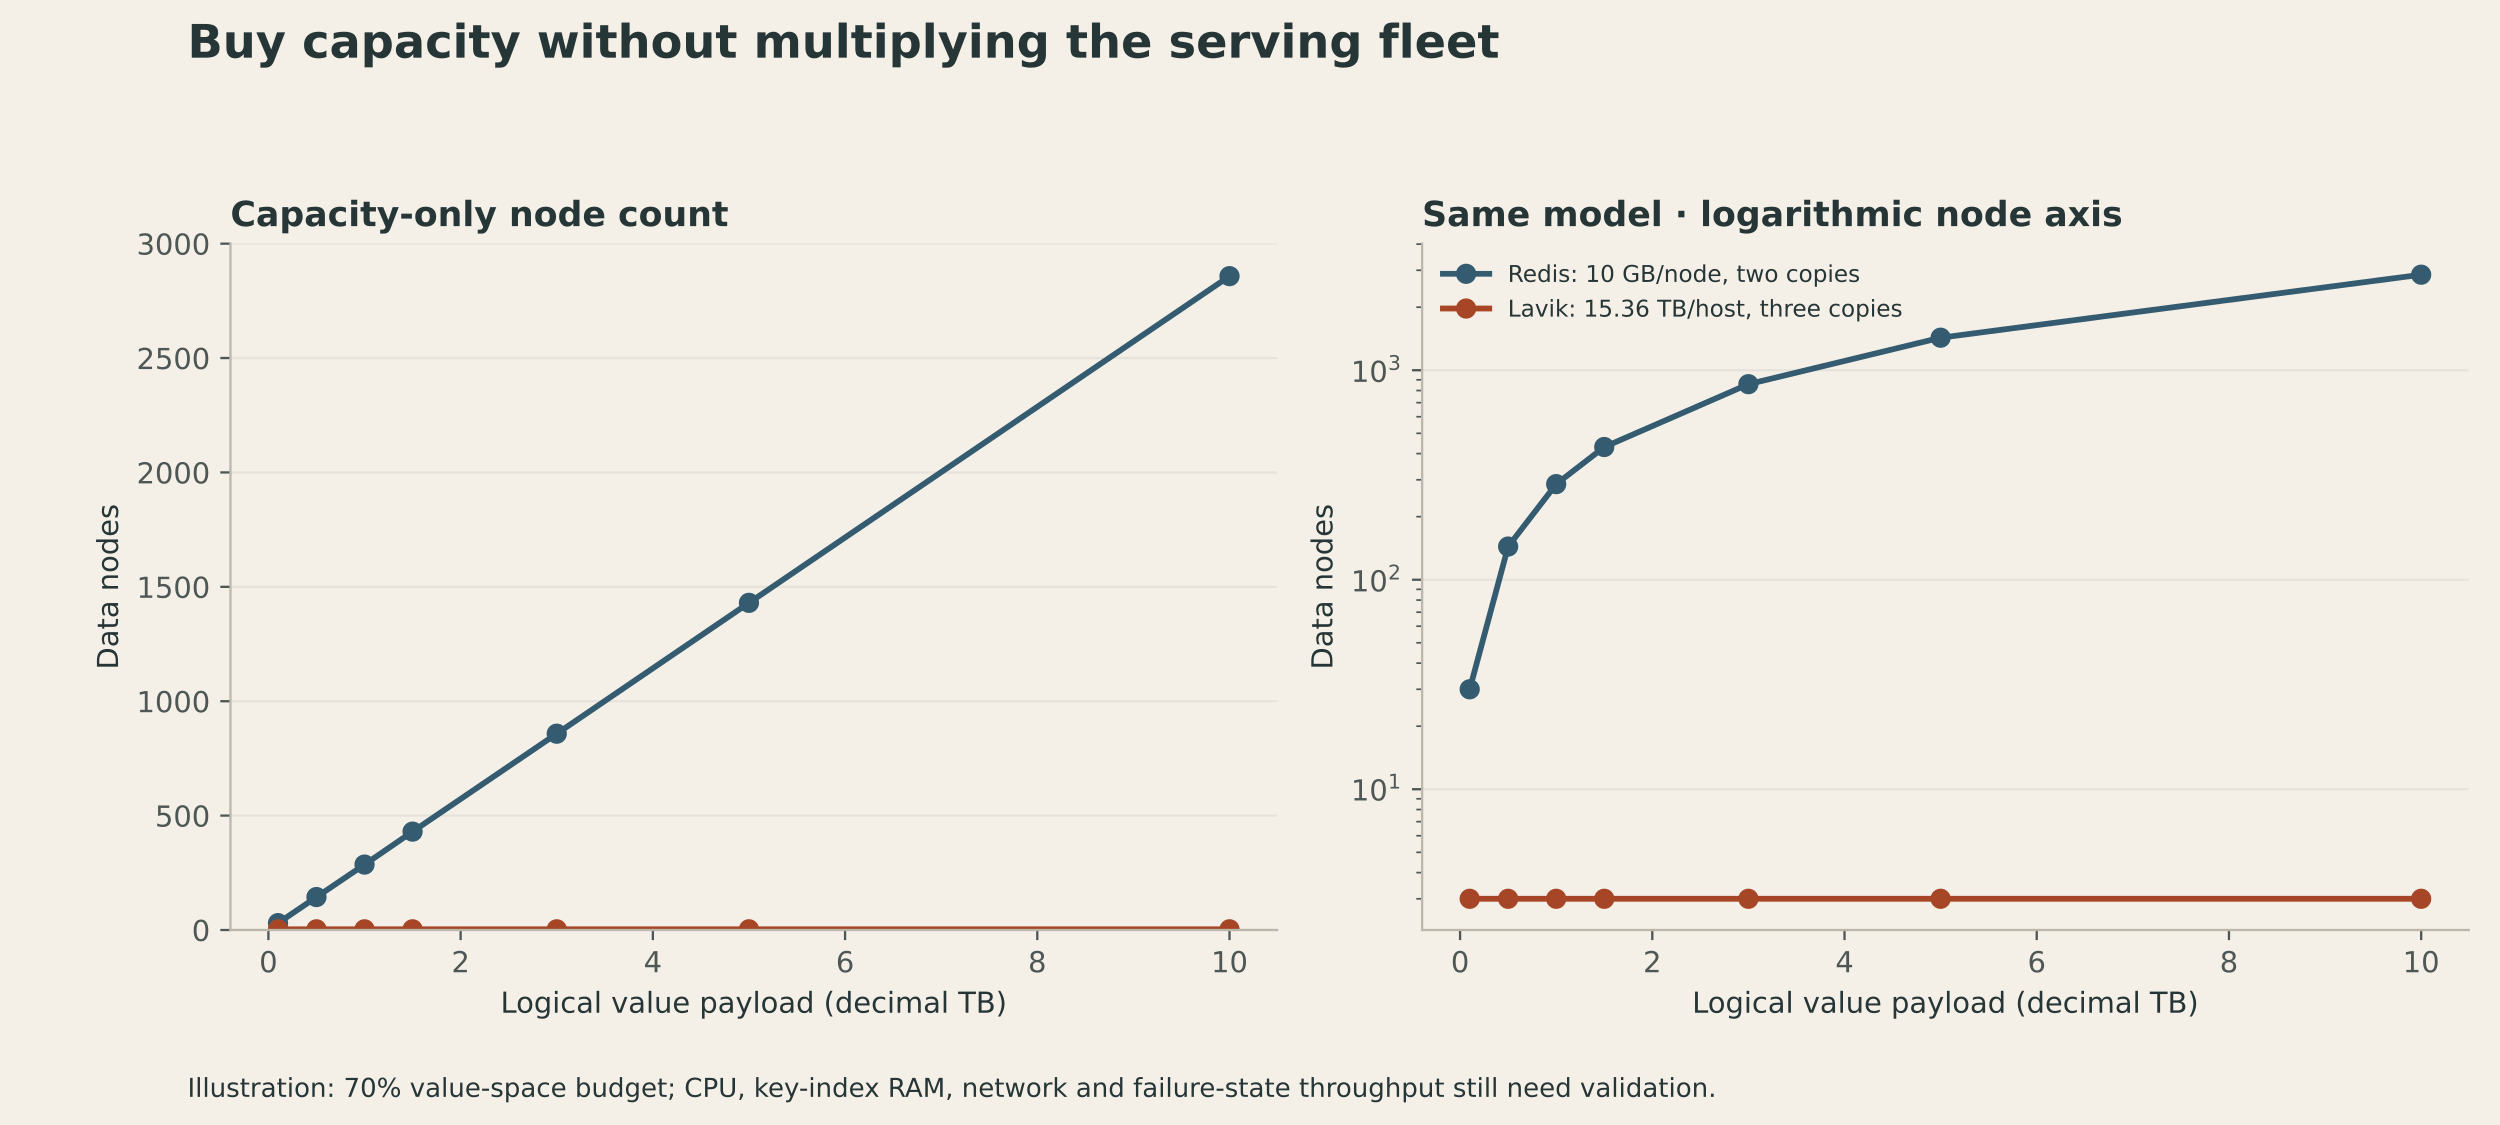
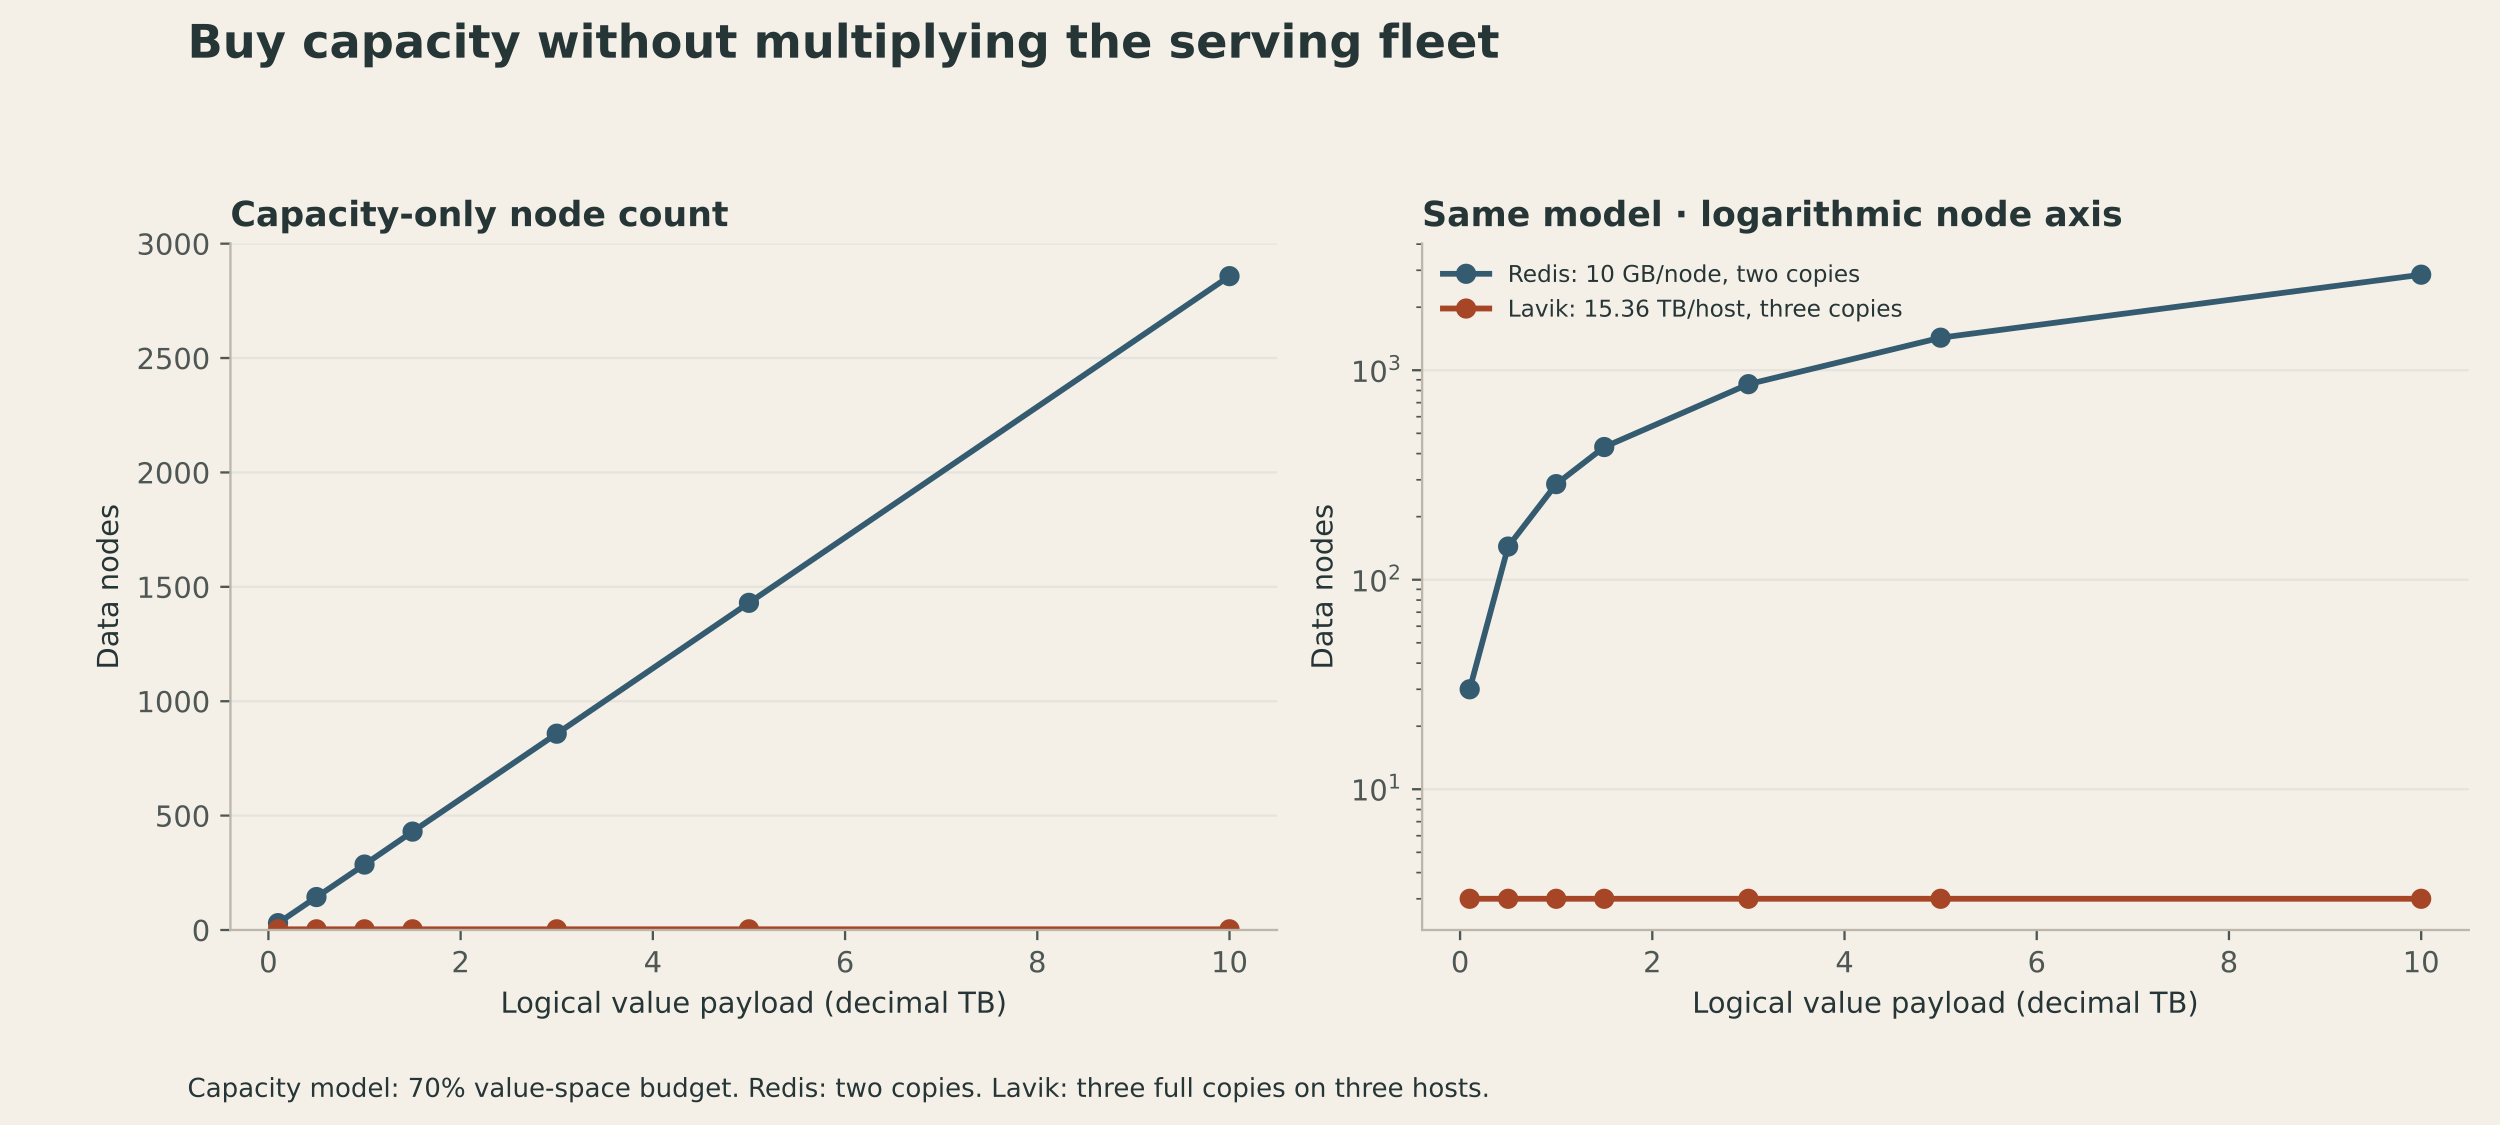
<svg xmlns="http://www.w3.org/2000/svg" xmlns:xlink="http://www.w3.org/1999/xlink" width="864pt" height="388.8pt" viewBox="0 0 864 388.8" version="1.1">
  <defs>
    <style type="text/css">*{stroke-linejoin: round; stroke-linecap: butt}</style>
  </defs>
  <g id="figure_1">
    <g id="patch_1">
      <path d="M 0 388.8  L 864 388.8  L 864 0  L 0 0  z " style="fill: #f4f0e8" />
    </g>
    <g id="axes_1">
      <g id="patch_2">
        <path d="M 79.642 321.406  L 441.36 321.406  L 441.36 84.148  L 79.642 84.148  z " style="fill: #f4f0e8" />
      </g>
      <g id="matplotlib.axis_1">
        <g id="xtick_1">
          <g id="line2d_1">
            <defs>
              <path id="mbe8f53ad67" d="M 0 0  L 0 3.5  " style="stroke: #4e5754; stroke-width: 0.8" />
            </defs>
            <g>
              <use xlink:href="#mbe8f53ad67" x="92.762" y="321.406" style="fill: #4e5754; stroke: #4e5754; stroke-width: 0.8" />
            </g>
          </g>
          <g id="text_1">
            <text style="font-size: 10px; font-family: 'DejaVu Sans'; text-anchor: middle; fill: #4e5754" x="92.762" y="336.003" transform="rotate(-0 92.7625 336.0033)">0</text>
          </g>
        </g>
        <g id="xtick_2">
          <g id="line2d_2">
            <g>
              <use xlink:href="#mbe8f53ad67" x="159.194" y="321.406" style="fill: #4e5754; stroke: #4e5754; stroke-width: 0.8" />
            </g>
          </g>
          <g id="text_2">
            <text style="font-size: 10px; font-family: 'DejaVu Sans'; text-anchor: middle; fill: #4e5754" x="159.194" y="336.003" transform="rotate(-0 159.1937 336.0033)">2</text>
          </g>
        </g>
        <g id="xtick_3">
          <g id="line2d_3">
            <g>
              <use xlink:href="#mbe8f53ad67" x="225.625" y="321.406" style="fill: #4e5754; stroke: #4e5754; stroke-width: 0.8" />
            </g>
          </g>
          <g id="text_3">
            <text style="font-size: 10px; font-family: 'DejaVu Sans'; text-anchor: middle; fill: #4e5754" x="225.625" y="336.003" transform="rotate(-0 225.6248 336.0033)">4</text>
          </g>
        </g>
        <g id="xtick_4">
          <g id="line2d_4">
            <g>
              <use xlink:href="#mbe8f53ad67" x="292.056" y="321.406" style="fill: #4e5754; stroke: #4e5754; stroke-width: 0.8" />
            </g>
          </g>
          <g id="text_4">
            <text style="font-size: 10px; font-family: 'DejaVu Sans'; text-anchor: middle; fill: #4e5754" x="292.056" y="336.003" transform="rotate(-0 292.056 336.0033)">6</text>
          </g>
        </g>
        <g id="xtick_5">
          <g id="line2d_5">
            <g>
              <use xlink:href="#mbe8f53ad67" x="358.487" y="321.406" style="fill: #4e5754; stroke: #4e5754; stroke-width: 0.8" />
            </g>
          </g>
          <g id="text_5">
            <text style="font-size: 10px; font-family: 'DejaVu Sans'; text-anchor: middle; fill: #4e5754" x="358.487" y="336.003" transform="rotate(-0 358.4871 336.0033)">8</text>
          </g>
        </g>
        <g id="xtick_6">
          <g id="line2d_6">
            <g>
              <use xlink:href="#mbe8f53ad67" x="424.918" y="321.406" style="fill: #4e5754; stroke: #4e5754; stroke-width: 0.8" />
            </g>
          </g>
          <g id="text_6">
            <text style="font-size: 10px; font-family: 'DejaVu Sans'; text-anchor: middle; fill: #4e5754" x="424.918" y="336.003" transform="rotate(-0 424.9183 336.0033)">10</text>
          </g>
        </g>
        <g id="text_7">
          <text style="font-size: 10px; font-family: 'DejaVu Sans'; text-anchor: middle; fill: #263536" x="260.501" y="350.004" transform="rotate(-0 260.5012 350.0041)">Logical value payload (decimal TB)</text>
        </g>
      </g>
      <g id="matplotlib.axis_2">
        <g id="ytick_1">
          <g id="line2d_7">
            <path d="M 79.642 321.406  L 441.36 321.406  " clip-path="url(#pbb729e7236)" style="fill: none; stroke: #b0b0b0; stroke-opacity: 0.2; stroke-width: 0.8; stroke-linecap: square" />
          </g>
          <g id="line2d_8">
            <defs>
              <path id="md24f02bacb" d="M 0 0  L -3.5 0  " style="stroke: #4e5754; stroke-width: 0.8" />
            </defs>
            <g>
              <use xlink:href="#md24f02bacb" x="79.642" y="321.406" style="fill: #4e5754; stroke: #4e5754; stroke-width: 0.8" />
            </g>
          </g>
          <g id="text_8">
            <text style="font-size: 10px; font-family: 'DejaVu Sans'; text-anchor: end; fill: #4e5754" x="72.642" y="325.204" transform="rotate(-0 72.64234 325.2045)">0</text>
          </g>
        </g>
        <g id="ytick_2">
          <g id="line2d_9">
            <path d="M 79.642 281.873  L 441.36 281.873  " clip-path="url(#pbb729e7236)" style="fill: none; stroke: #b0b0b0; stroke-opacity: 0.2; stroke-width: 0.8; stroke-linecap: square" />
          </g>
          <g id="line2d_10">
            <g>
              <use xlink:href="#md24f02bacb" x="79.642" y="281.873" style="fill: #4e5754; stroke: #4e5754; stroke-width: 0.8" />
            </g>
          </g>
          <g id="text_9">
            <text style="font-size: 10px; font-family: 'DejaVu Sans'; text-anchor: end; fill: #4e5754" x="72.642" y="285.671" transform="rotate(-0 72.64234 285.6714)">500</text>
          </g>
        </g>
        <g id="ytick_3">
          <g id="line2d_11">
            <path d="M 79.642 242.339  L 441.36 242.339  " clip-path="url(#pbb729e7236)" style="fill: none; stroke: #b0b0b0; stroke-opacity: 0.2; stroke-width: 0.8; stroke-linecap: square" />
          </g>
          <g id="line2d_12">
            <g>
              <use xlink:href="#md24f02bacb" x="79.642" y="242.339" style="fill: #4e5754; stroke: #4e5754; stroke-width: 0.8" />
            </g>
          </g>
          <g id="text_10">
            <text style="font-size: 10px; font-family: 'DejaVu Sans'; text-anchor: end; fill: #4e5754" x="72.642" y="246.138" transform="rotate(-0 72.64234 246.1383)">1000</text>
          </g>
        </g>
        <g id="ytick_4">
          <g id="line2d_13">
            <path d="M 79.642 202.806  L 441.36 202.806  " clip-path="url(#pbb729e7236)" style="fill: none; stroke: #b0b0b0; stroke-opacity: 0.2; stroke-width: 0.8; stroke-linecap: square" />
          </g>
          <g id="line2d_14">
            <g>
              <use xlink:href="#md24f02bacb" x="79.642" y="202.806" style="fill: #4e5754; stroke: #4e5754; stroke-width: 0.8" />
            </g>
          </g>
          <g id="text_11">
            <text style="font-size: 10px; font-family: 'DejaVu Sans'; text-anchor: end; fill: #4e5754" x="72.642" y="206.605" transform="rotate(-0 72.64234 206.6052)">1500</text>
          </g>
        </g>
        <g id="ytick_5">
          <g id="line2d_15">
            <path d="M 79.642 163.273  L 441.36 163.273  " clip-path="url(#pbb729e7236)" style="fill: none; stroke: #b0b0b0; stroke-opacity: 0.2; stroke-width: 0.8; stroke-linecap: square" />
          </g>
          <g id="line2d_16">
            <g>
              <use xlink:href="#md24f02bacb" x="79.642" y="163.273" style="fill: #4e5754; stroke: #4e5754; stroke-width: 0.8" />
            </g>
          </g>
          <g id="text_12">
            <text style="font-size: 10px; font-family: 'DejaVu Sans'; text-anchor: end; fill: #4e5754" x="72.642" y="167.072" transform="rotate(-0 72.64234 167.0721)">2000</text>
          </g>
        </g>
        <g id="ytick_6">
          <g id="line2d_17">
            <path d="M 79.642 123.74  L 441.36 123.74  " clip-path="url(#pbb729e7236)" style="fill: none; stroke: #b0b0b0; stroke-opacity: 0.2; stroke-width: 0.8; stroke-linecap: square" />
          </g>
          <g id="line2d_18">
            <g>
              <use xlink:href="#md24f02bacb" x="79.642" y="123.74" style="fill: #4e5754; stroke: #4e5754; stroke-width: 0.8" />
            </g>
          </g>
          <g id="text_13">
            <text style="font-size: 10px; font-family: 'DejaVu Sans'; text-anchor: end; fill: #4e5754" x="72.642" y="127.539" transform="rotate(-0 72.64234 127.539)">2500</text>
          </g>
        </g>
        <g id="ytick_7">
          <g id="line2d_19">
            <path d="M 79.642 84.207  L 441.36 84.207  " clip-path="url(#pbb729e7236)" style="fill: none; stroke: #b0b0b0; stroke-opacity: 0.2; stroke-width: 0.8; stroke-linecap: square" />
          </g>
          <g id="line2d_20">
            <g>
              <use xlink:href="#md24f02bacb" x="79.642" y="84.207" style="fill: #4e5754; stroke: #4e5754; stroke-width: 0.8" />
            </g>
          </g>
          <g id="text_14">
            <text style="font-size: 10px; font-family: 'DejaVu Sans'; text-anchor: end; fill: #4e5754" x="72.642" y="88.006" transform="rotate(-0 72.64234 88.00588)">3000</text>
          </g>
        </g>
        <g id="text_15">
          <text style="font-size: 10px; font-family: 'DejaVu Sans'; text-anchor: middle; fill: #263536" x="40.79" y="202.777" transform="rotate(-90 40.79 202.7767)">Data nodes</text>
        </g>
      </g>
      <g id="line2d_21">
        <path d="M 96.084 319.034  L 109.37 310.02  L 125.978 298.793  L 142.586 287.407  L 192.409 253.567  L 258.84 208.341  L 424.918 95.434  " clip-path="url(#pbb729e7236)" style="fill: none; stroke: #345b70; stroke-width: 2; stroke-linecap: square" />
        <defs>
          <path id="m458908b3f2" d="M 0 3  C 0.796 3 1.559 2.684 2.121 2.121  C 2.684 1.559 3 0.796 3 0  C 3 -0.796 2.684 -1.559 2.121 -2.121  C 1.559 -2.684 0.796 -3 0 -3  C -0.796 -3 -1.559 -2.684 -2.121 -2.121  C -2.684 -1.559 -3 -0.796 -3 0  C -3 0.796 -2.684 1.559 -2.121 2.121  C -1.559 2.684 -0.796 3 0 3  z " style="stroke: #345b70" />
        </defs>
        <g clip-path="url(#pbb729e7236)">
          <use xlink:href="#m458908b3f2" x="96.084" y="319.034" style="fill: #345b70; stroke: #345b70" />
          <use xlink:href="#m458908b3f2" x="109.37" y="310.02" style="fill: #345b70; stroke: #345b70" />
          <use xlink:href="#m458908b3f2" x="125.978" y="298.793" style="fill: #345b70; stroke: #345b70" />
          <use xlink:href="#m458908b3f2" x="142.586" y="287.407" style="fill: #345b70; stroke: #345b70" />
          <use xlink:href="#m458908b3f2" x="192.409" y="253.567" style="fill: #345b70; stroke: #345b70" />
          <use xlink:href="#m458908b3f2" x="258.84" y="208.341" style="fill: #345b70; stroke: #345b70" />
          <use xlink:href="#m458908b3f2" x="424.918" y="95.434" style="fill: #345b70; stroke: #345b70" />
        </g>
      </g>
      <g id="line2d_22">
        <path d="M 96.084 321.168  L 109.37 321.168  L 125.978 321.168  L 142.586 321.168  L 192.409 321.168  L 258.84 321.168  L 424.918 321.168  " clip-path="url(#pbb729e7236)" style="fill: none; stroke: #a64626; stroke-width: 2; stroke-linecap: square" />
        <defs>
          <path id="mec6b1c4593" d="M 0 3  C 0.796 3 1.559 2.684 2.121 2.121  C 2.684 1.559 3 0.796 3 0  C 3 -0.796 2.684 -1.559 2.121 -2.121  C 1.559 -2.684 0.796 -3 0 -3  C -0.796 -3 -1.559 -2.684 -2.121 -2.121  C -2.684 -1.559 -3 -0.796 -3 0  C -3 0.796 -2.684 1.559 -2.121 2.121  C -1.559 2.684 -0.796 3 0 3  z " style="stroke: #a64626" />
        </defs>
        <g clip-path="url(#pbb729e7236)">
          <use xlink:href="#mec6b1c4593" x="96.084" y="321.168" style="fill: #a64626; stroke: #a64626" />
          <use xlink:href="#mec6b1c4593" x="109.37" y="321.168" style="fill: #a64626; stroke: #a64626" />
          <use xlink:href="#mec6b1c4593" x="125.978" y="321.168" style="fill: #a64626; stroke: #a64626" />
          <use xlink:href="#mec6b1c4593" x="142.586" y="321.168" style="fill: #a64626; stroke: #a64626" />
          <use xlink:href="#mec6b1c4593" x="192.409" y="321.168" style="fill: #a64626; stroke: #a64626" />
          <use xlink:href="#mec6b1c4593" x="258.84" y="321.168" style="fill: #a64626; stroke: #a64626" />
          <use xlink:href="#mec6b1c4593" x="424.918" y="321.168" style="fill: #a64626; stroke: #a64626" />
        </g>
      </g>
      <g id="patch_3">
        <path d="M 79.642 321.406  L 79.642 84.148  " style="fill: none; stroke: #bcb6ab; stroke-width: 0.8; stroke-linejoin: miter; stroke-linecap: square" />
      </g>
      <g id="patch_4">
        <path d="M 79.642 321.406  L 441.36 321.406  " style="fill: none; stroke: #bcb6ab; stroke-width: 0.8; stroke-linejoin: miter; stroke-linecap: square" />
      </g>
      <g id="text_16">
        <text style="font-weight: 700; font-size: 12px; font-family: 'DejaVu Sans'; text-anchor: start; fill: #263536" x="79.642" y="78.148" transform="rotate(-0 79.64234 78.14775)">Capacity-only node count</text>
      </g>
    </g>
    <g id="axes_2">
      <g id="patch_5">
        <path d="M 491.482 321.406  L 853.2 321.406  L 853.2 84.148  L 491.482 84.148  z " style="fill: #f4f0e8" />
      </g>
      <g id="matplotlib.axis_3">
        <g id="xtick_7">
          <g id="line2d_23">
            <g>
              <use xlink:href="#mbe8f53ad67" x="504.602" y="321.406" style="fill: #4e5754; stroke: #4e5754; stroke-width: 0.8" />
            </g>
          </g>
          <g id="text_17">
            <text style="font-size: 10px; font-family: 'DejaVu Sans'; text-anchor: middle; fill: #4e5754" x="504.602" y="336.003" transform="rotate(-0 504.6025 336.0033)">0</text>
          </g>
        </g>
        <g id="xtick_8">
          <g id="line2d_24">
            <g>
              <use xlink:href="#mbe8f53ad67" x="571.034" y="321.406" style="fill: #4e5754; stroke: #4e5754; stroke-width: 0.8" />
            </g>
          </g>
          <g id="text_18">
            <text style="font-size: 10px; font-family: 'DejaVu Sans'; text-anchor: middle; fill: #4e5754" x="571.034" y="336.003" transform="rotate(-0 571.0337 336.0033)">2</text>
          </g>
        </g>
        <g id="xtick_9">
          <g id="line2d_25">
            <g>
              <use xlink:href="#mbe8f53ad67" x="637.465" y="321.406" style="fill: #4e5754; stroke: #4e5754; stroke-width: 0.8" />
            </g>
          </g>
          <g id="text_19">
            <text style="font-size: 10px; font-family: 'DejaVu Sans'; text-anchor: middle; fill: #4e5754" x="637.465" y="336.003" transform="rotate(-0 637.4648 336.0033)">4</text>
          </g>
        </g>
        <g id="xtick_10">
          <g id="line2d_26">
            <g>
              <use xlink:href="#mbe8f53ad67" x="703.896" y="321.406" style="fill: #4e5754; stroke: #4e5754; stroke-width: 0.8" />
            </g>
          </g>
          <g id="text_20">
            <text style="font-size: 10px; font-family: 'DejaVu Sans'; text-anchor: middle; fill: #4e5754" x="703.896" y="336.003" transform="rotate(-0 703.896 336.0033)">6</text>
          </g>
        </g>
        <g id="xtick_11">
          <g id="line2d_27">
            <g>
              <use xlink:href="#mbe8f53ad67" x="770.327" y="321.406" style="fill: #4e5754; stroke: #4e5754; stroke-width: 0.8" />
            </g>
          </g>
          <g id="text_21">
            <text style="font-size: 10px; font-family: 'DejaVu Sans'; text-anchor: middle; fill: #4e5754" x="770.327" y="336.003" transform="rotate(-0 770.3271 336.0033)">8</text>
          </g>
        </g>
        <g id="xtick_12">
          <g id="line2d_28">
            <g>
              <use xlink:href="#mbe8f53ad67" x="836.758" y="321.406" style="fill: #4e5754; stroke: #4e5754; stroke-width: 0.8" />
            </g>
          </g>
          <g id="text_22">
            <text style="font-size: 10px; font-family: 'DejaVu Sans'; text-anchor: middle; fill: #4e5754" x="836.758" y="336.003" transform="rotate(-0 836.7583 336.0033)">10</text>
          </g>
        </g>
        <g id="text_23">
          <text style="font-size: 10px; font-family: 'DejaVu Sans'; text-anchor: middle; fill: #263536" x="672.341" y="350.004" transform="rotate(-0 672.3412 350.0041)">Logical value payload (decimal TB)</text>
        </g>
      </g>
      <g id="matplotlib.axis_4">
        <g id="ytick_8">
          <g id="line2d_29">
            <path d="M 491.482 272.762  L 853.2 272.762  " clip-path="url(#pab0f3e6582)" style="fill: none; stroke: #b0b0b0; stroke-opacity: 0.2; stroke-width: 0.8; stroke-linecap: square" />
          </g>
          <g id="line2d_30">
            <g>
              <use xlink:href="#md24f02bacb" x="491.482" y="272.762" style="fill: #4e5754; stroke: #4e5754; stroke-width: 0.8" />
            </g>
          </g>
          <g id="text_24">
            <g style="fill: #4e5754" transform="translate(466.8823 277.4124)">
              <text>
                <tspan x="0" y="-0.762" style="font-size: 10px; font-family: 'DejaVu Sans'; fill: #4e5754">1</tspan>
                <tspan x="6.362" y="-0.762" style="font-size: 10px; font-family: 'DejaVu Sans'; fill: #4e5754">0</tspan>
                <tspan x="12.82" y="-4.892" style="font-size: 7px; font-family: 'DejaVu Sans'; fill: #4e5754">1</tspan>
              </text>
            </g>
          </g>
        </g>
        <g id="ytick_9">
          <g id="line2d_31">
            <path d="M 491.482 200.358  L 853.2 200.358  " clip-path="url(#pab0f3e6582)" style="fill: none; stroke: #b0b0b0; stroke-opacity: 0.2; stroke-width: 0.8; stroke-linecap: square" />
          </g>
          <g id="line2d_32">
            <g>
              <use xlink:href="#md24f02bacb" x="491.482" y="200.358" style="fill: #4e5754; stroke: #4e5754; stroke-width: 0.8" />
            </g>
          </g>
          <g id="text_25">
            <g style="fill: #4e5754" transform="translate(466.8823 205.0578)">
              <text>
                <tspan x="0" y="-0.675" style="font-size: 10px; font-family: 'DejaVu Sans'; fill: #4e5754">1</tspan>
                <tspan x="6.362" y="-0.675" style="font-size: 10px; font-family: 'DejaVu Sans'; fill: #4e5754">0</tspan>
                <tspan x="12.82" y="-4.805" style="font-size: 7px; font-family: 'DejaVu Sans'; fill: #4e5754">2</tspan>
              </text>
            </g>
          </g>
        </g>
        <g id="ytick_10">
          <g id="line2d_33">
            <path d="M 491.482 127.953  L 853.2 127.953  " clip-path="url(#pab0f3e6582)" style="fill: none; stroke: #b0b0b0; stroke-opacity: 0.2; stroke-width: 0.8; stroke-linecap: square" />
          </g>
          <g id="line2d_34">
            <g>
              <use xlink:href="#md24f02bacb" x="491.482" y="127.953" style="fill: #4e5754; stroke: #4e5754; stroke-width: 0.8" />
            </g>
          </g>
          <g id="text_26">
            <g style="fill: #4e5754" transform="translate(466.8823 132.6532)">
              <text>
                <tspan x="0" y="-0.675" style="font-size: 10px; font-family: 'DejaVu Sans'; fill: #4e5754">1</tspan>
                <tspan x="6.362" y="-0.675" style="font-size: 10px; font-family: 'DejaVu Sans'; fill: #4e5754">0</tspan>
                <tspan x="12.82" y="-4.805" style="font-size: 7px; font-family: 'DejaVu Sans'; fill: #4e5754">3</tspan>
              </text>
            </g>
          </g>
        </g>
        <g id="ytick_11">
          <g id="line2d_35">
            <defs>
              <path id="mebb0325c1c" d="M 0 0  L -2 0  " style="stroke: #4e5754; stroke-width: 0.6" />
            </defs>
            <g>
              <use xlink:href="#mebb0325c1c" x="491.482" y="310.621" style="fill: #4e5754; stroke: #4e5754; stroke-width: 0.6" />
            </g>
          </g>
        </g>
        <g id="ytick_12">
          <g id="line2d_36">
            <g>
              <use xlink:href="#mebb0325c1c" x="491.482" y="301.575" style="fill: #4e5754; stroke: #4e5754; stroke-width: 0.6" />
            </g>
          </g>
        </g>
        <g id="ytick_13">
          <g id="line2d_37">
            <g>
              <use xlink:href="#mebb0325c1c" x="491.482" y="294.558" style="fill: #4e5754; stroke: #4e5754; stroke-width: 0.6" />
            </g>
          </g>
        </g>
        <g id="ytick_14">
          <g id="line2d_38">
            <g>
              <use xlink:href="#mebb0325c1c" x="491.482" y="288.825" style="fill: #4e5754; stroke: #4e5754; stroke-width: 0.6" />
            </g>
          </g>
        </g>
        <g id="ytick_15">
          <g id="line2d_39">
            <g>
              <use xlink:href="#mebb0325c1c" x="491.482" y="283.978" style="fill: #4e5754; stroke: #4e5754; stroke-width: 0.6" />
            </g>
          </g>
        </g>
        <g id="ytick_16">
          <g id="line2d_40">
            <g>
              <use xlink:href="#mebb0325c1c" x="491.482" y="279.779" style="fill: #4e5754; stroke: #4e5754; stroke-width: 0.6" />
            </g>
          </g>
        </g>
        <g id="ytick_17">
          <g id="line2d_41">
            <g>
              <use xlink:href="#mebb0325c1c" x="491.482" y="276.075" style="fill: #4e5754; stroke: #4e5754; stroke-width: 0.6" />
            </g>
          </g>
        </g>
        <g id="ytick_18">
          <g id="line2d_42">
            <g>
              <use xlink:href="#mebb0325c1c" x="491.482" y="250.966" style="fill: #4e5754; stroke: #4e5754; stroke-width: 0.6" />
            </g>
          </g>
        </g>
        <g id="ytick_19">
          <g id="line2d_43">
            <g>
              <use xlink:href="#mebb0325c1c" x="491.482" y="238.217" style="fill: #4e5754; stroke: #4e5754; stroke-width: 0.6" />
            </g>
          </g>
        </g>
        <g id="ytick_20">
          <g id="line2d_44">
            <g>
              <use xlink:href="#mebb0325c1c" x="491.482" y="229.17" style="fill: #4e5754; stroke: #4e5754; stroke-width: 0.6" />
            </g>
          </g>
        </g>
        <g id="ytick_21">
          <g id="line2d_45">
            <g>
              <use xlink:href="#mebb0325c1c" x="491.482" y="222.154" style="fill: #4e5754; stroke: #4e5754; stroke-width: 0.6" />
            </g>
          </g>
        </g>
        <g id="ytick_22">
          <g id="line2d_46">
            <g>
              <use xlink:href="#mebb0325c1c" x="491.482" y="216.421" style="fill: #4e5754; stroke: #4e5754; stroke-width: 0.6" />
            </g>
          </g>
        </g>
        <g id="ytick_23">
          <g id="line2d_47">
            <g>
              <use xlink:href="#mebb0325c1c" x="491.482" y="211.573" style="fill: #4e5754; stroke: #4e5754; stroke-width: 0.6" />
            </g>
          </g>
        </g>
        <g id="ytick_24">
          <g id="line2d_48">
            <g>
              <use xlink:href="#mebb0325c1c" x="491.482" y="207.375" style="fill: #4e5754; stroke: #4e5754; stroke-width: 0.6" />
            </g>
          </g>
        </g>
        <g id="ytick_25">
          <g id="line2d_49">
            <g>
              <use xlink:href="#mebb0325c1c" x="491.482" y="203.671" style="fill: #4e5754; stroke: #4e5754; stroke-width: 0.6" />
            </g>
          </g>
        </g>
        <g id="ytick_26">
          <g id="line2d_50">
            <g>
              <use xlink:href="#mebb0325c1c" x="491.482" y="178.562" style="fill: #4e5754; stroke: #4e5754; stroke-width: 0.6" />
            </g>
          </g>
        </g>
        <g id="ytick_27">
          <g id="line2d_51">
            <g>
              <use xlink:href="#mebb0325c1c" x="491.482" y="165.812" style="fill: #4e5754; stroke: #4e5754; stroke-width: 0.6" />
            </g>
          </g>
        </g>
        <g id="ytick_28">
          <g id="line2d_52">
            <g>
              <use xlink:href="#mebb0325c1c" x="491.482" y="156.766" style="fill: #4e5754; stroke: #4e5754; stroke-width: 0.6" />
            </g>
          </g>
        </g>
        <g id="ytick_29">
          <g id="line2d_53">
            <g>
              <use xlink:href="#mebb0325c1c" x="491.482" y="149.749" style="fill: #4e5754; stroke: #4e5754; stroke-width: 0.6" />
            </g>
          </g>
        </g>
        <g id="ytick_30">
          <g id="line2d_54">
            <g>
              <use xlink:href="#mebb0325c1c" x="491.482" y="144.016" style="fill: #4e5754; stroke: #4e5754; stroke-width: 0.6" />
            </g>
          </g>
        </g>
        <g id="ytick_31">
          <g id="line2d_55">
            <g>
              <use xlink:href="#mebb0325c1c" x="491.482" y="139.169" style="fill: #4e5754; stroke: #4e5754; stroke-width: 0.6" />
            </g>
          </g>
        </g>
        <g id="ytick_32">
          <g id="line2d_56">
            <g>
              <use xlink:href="#mebb0325c1c" x="491.482" y="134.97" style="fill: #4e5754; stroke: #4e5754; stroke-width: 0.6" />
            </g>
          </g>
        </g>
        <g id="ytick_33">
          <g id="line2d_57">
            <g>
              <use xlink:href="#mebb0325c1c" x="491.482" y="131.266" style="fill: #4e5754; stroke: #4e5754; stroke-width: 0.6" />
            </g>
          </g>
        </g>
        <g id="ytick_34">
          <g id="line2d_58">
            <g>
              <use xlink:href="#mebb0325c1c" x="491.482" y="106.157" style="fill: #4e5754; stroke: #4e5754; stroke-width: 0.6" />
            </g>
          </g>
        </g>
        <g id="ytick_35">
          <g id="line2d_59">
            <g>
              <use xlink:href="#mebb0325c1c" x="491.482" y="93.407" style="fill: #4e5754; stroke: #4e5754; stroke-width: 0.6" />
            </g>
          </g>
        </g>
        <g id="ytick_36">
          <g id="line2d_60">
            <g>
              <use xlink:href="#mebb0325c1c" x="491.482" y="84.361" style="fill: #4e5754; stroke: #4e5754; stroke-width: 0.6" />
            </g>
          </g>
        </g>
        <g id="text_27">
          <text style="font-size: 10px; font-family: 'DejaVu Sans'; text-anchor: middle; fill: #263536" x="460.48" y="202.777" transform="rotate(-90 460.48 202.7767)">Data nodes</text>
        </g>
      </g>
      <g id="line2d_61">
        <path d="M 507.924 238.217  L 521.21 188.892  L 537.818 167.315  L 554.426 154.492  L 604.249 132.769  L 670.68 116.706  L 836.758 94.932  " clip-path="url(#pab0f3e6582)" style="fill: none; stroke: #345b70; stroke-width: 2; stroke-linecap: square" />
        <g clip-path="url(#pab0f3e6582)">
          <use xlink:href="#m458908b3f2" x="507.924" y="238.217" style="fill: #345b70; stroke: #345b70" />
          <use xlink:href="#m458908b3f2" x="521.21" y="188.892" style="fill: #345b70; stroke: #345b70" />
          <use xlink:href="#m458908b3f2" x="537.818" y="167.315" style="fill: #345b70; stroke: #345b70" />
          <use xlink:href="#m458908b3f2" x="554.426" y="154.492" style="fill: #345b70; stroke: #345b70" />
          <use xlink:href="#m458908b3f2" x="604.249" y="132.769" style="fill: #345b70; stroke: #345b70" />
          <use xlink:href="#m458908b3f2" x="670.68" y="116.706" style="fill: #345b70; stroke: #345b70" />
          <use xlink:href="#m458908b3f2" x="836.758" y="94.932" style="fill: #345b70; stroke: #345b70" />
        </g>
      </g>
      <g id="line2d_62">
        <path d="M 507.924 310.621  L 521.21 310.621  L 537.818 310.621  L 554.426 310.621  L 604.249 310.621  L 670.68 310.621  L 836.758 310.621  " clip-path="url(#pab0f3e6582)" style="fill: none; stroke: #a64626; stroke-width: 2; stroke-linecap: square" />
        <g clip-path="url(#pab0f3e6582)">
          <use xlink:href="#mec6b1c4593" x="507.924" y="310.621" style="fill: #a64626; stroke: #a64626" />
          <use xlink:href="#mec6b1c4593" x="521.21" y="310.621" style="fill: #a64626; stroke: #a64626" />
          <use xlink:href="#mec6b1c4593" x="537.818" y="310.621" style="fill: #a64626; stroke: #a64626" />
          <use xlink:href="#mec6b1c4593" x="554.426" y="310.621" style="fill: #a64626; stroke: #a64626" />
          <use xlink:href="#mec6b1c4593" x="604.249" y="310.621" style="fill: #a64626; stroke: #a64626" />
          <use xlink:href="#mec6b1c4593" x="670.68" y="310.621" style="fill: #a64626; stroke: #a64626" />
          <use xlink:href="#mec6b1c4593" x="836.758" y="310.621" style="fill: #a64626; stroke: #a64626" />
        </g>
      </g>
      <g id="patch_6">
        <path d="M 491.482 321.406  L 491.482 84.148  " style="fill: none; stroke: #bcb6ab; stroke-width: 0.8; stroke-linejoin: miter; stroke-linecap: square" />
      </g>
      <g id="patch_7">
        <path d="M 491.482 321.406  L 853.2 321.406  " style="fill: none; stroke: #bcb6ab; stroke-width: 0.8; stroke-linejoin: miter; stroke-linecap: square" />
      </g>
      <g id="text_28">
        <text style="font-weight: 700; font-size: 12px; font-family: 'DejaVu Sans'; text-anchor: start; fill: #263536" x="491.482" y="78.148" transform="rotate(-0 491.4823 78.14775)">Same model · logarithmic node axis</text>
      </g>
      <g id="legend_1">
        <g id="line2d_63">
          <path d="M 498.682 94.626  L 506.682 94.626  L 514.682 94.626  " style="fill: none; stroke: #345b70; stroke-width: 2; stroke-linecap: square" />
          <g>
            <use xlink:href="#m458908b3f2" x="506.682" y="94.626" style="fill: #345b70; stroke: #345b70" />
          </g>
        </g>
        <g id="text_29">
          <text style="font-size: 8px; font-family: 'DejaVu Sans'; text-anchor: start; fill: #263536" x="521.082" y="97.427" transform="rotate(-0 521.0823 97.4265)">Redis: 10 GB/node, two copies</text>
        </g>
        <g id="line2d_64">
          <path d="M 498.682 106.627  L 506.682 106.627  L 514.682 106.627  " style="fill: none; stroke: #a64626; stroke-width: 2; stroke-linecap: square" />
          <g>
            <use xlink:href="#mec6b1c4593" x="506.682" y="106.627" style="fill: #a64626; stroke: #a64626" />
          </g>
        </g>
        <g id="text_30">
          <text style="font-size: 8px; font-family: 'DejaVu Sans'; text-anchor: start; fill: #263536" x="521.082" y="109.427" transform="rotate(-0 521.0823 109.4271)">Lavik: 15.36 TB/host, three copies</text>
        </g>
      </g>
    </g>
    <g id="text_31">
      <text style="font-weight: 700; font-size: 16px; font-family: 'DejaVu Sans'; text-anchor: start; fill: #263536" x="64.8" y="19.933" transform="rotate(-0 64.8 19.9335)">Buy capacity without multiplying the serving fleet</text>
    </g>
    <g id="text_32">
-       <text style="font-size: 9px; font-family: 'DejaVu Sans'; text-anchor: start; fill: #263536" x="64.8" y="379.08" transform="rotate(-0 64.8 379.08)">Illustration: 70% value-space budget; CPU, key-index RAM, network and failure-state throughput still need validation.</text>
+       <text style="font-size: 9px; font-family: 'DejaVu Sans'; text-anchor: start; fill: #263536" x="64.8" y="379.08" transform="rotate(-0 64.8 379.08)">Capacity model: 70% value-space budget. Redis: two copies. Lavik: three full copies on three hosts.</text>
    </g>
  </g>
  <defs>
    <clipPath id="pbb729e7236">
      <rect x="79.642" y="84.148" width="361.718" height="237.258" />
    </clipPath>
    <clipPath id="pab0f3e6582">
      <rect x="491.482" y="84.148" width="361.718" height="237.258" />
    </clipPath>
  </defs>
</svg>
